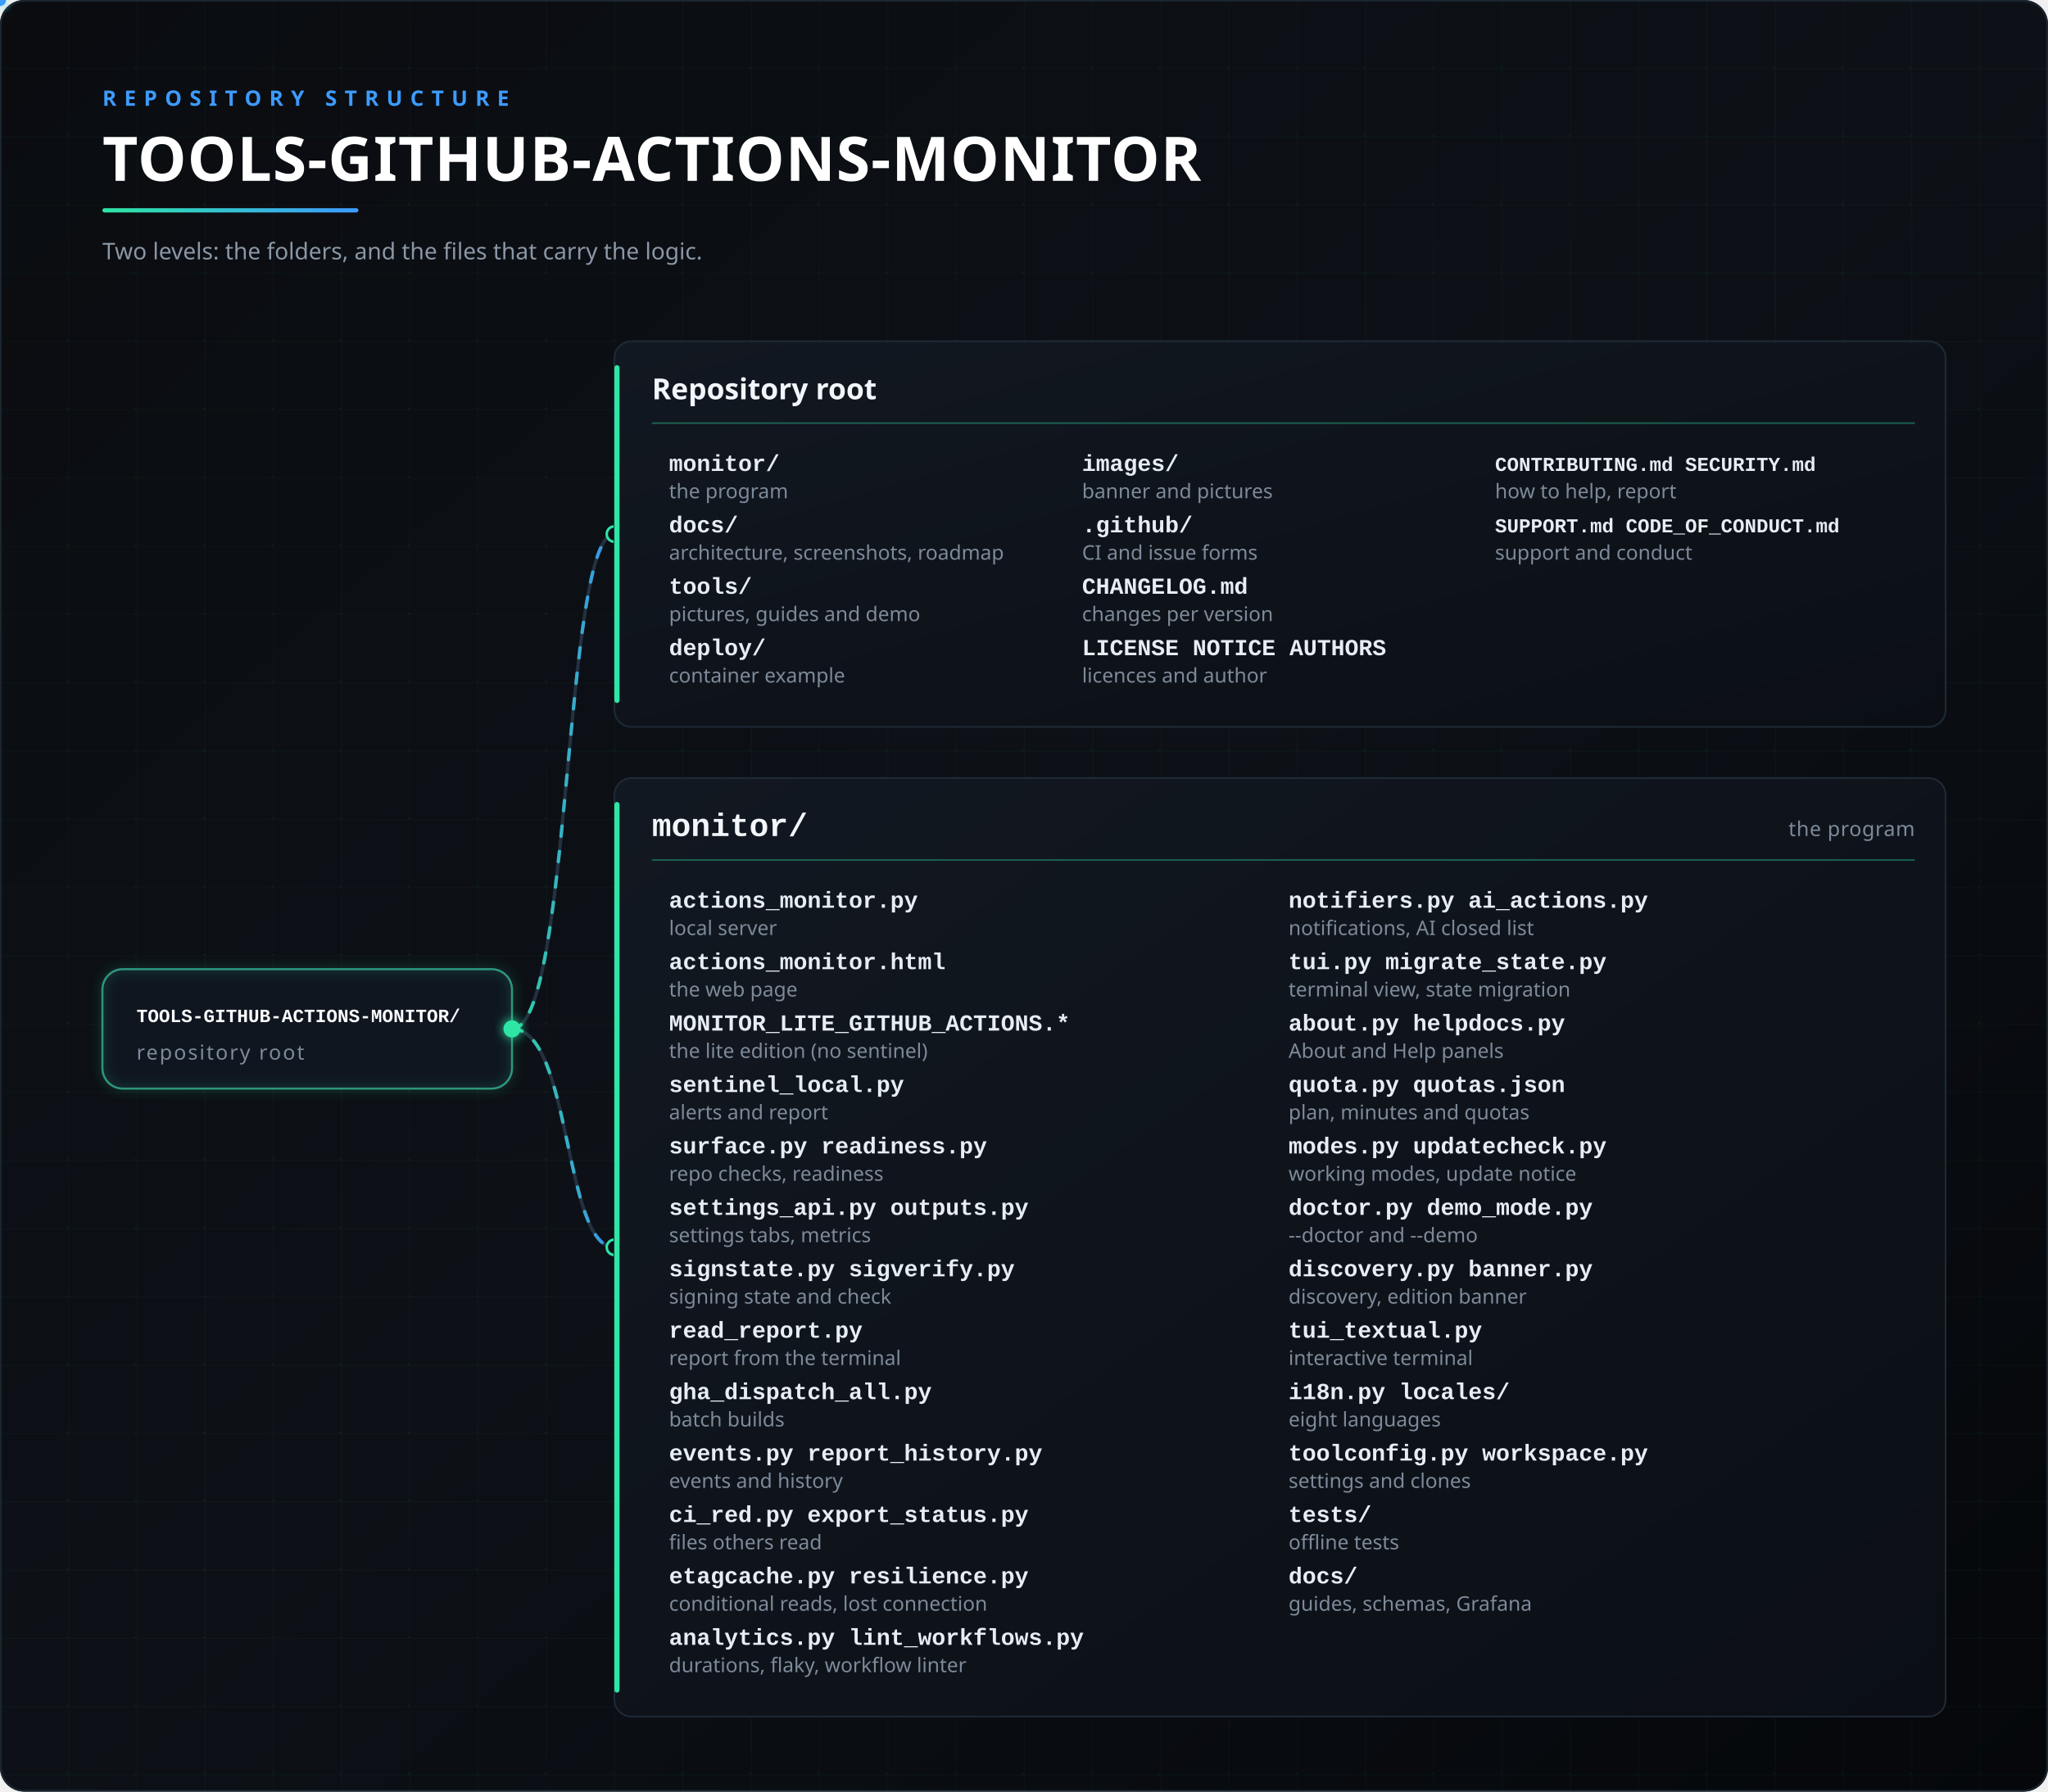
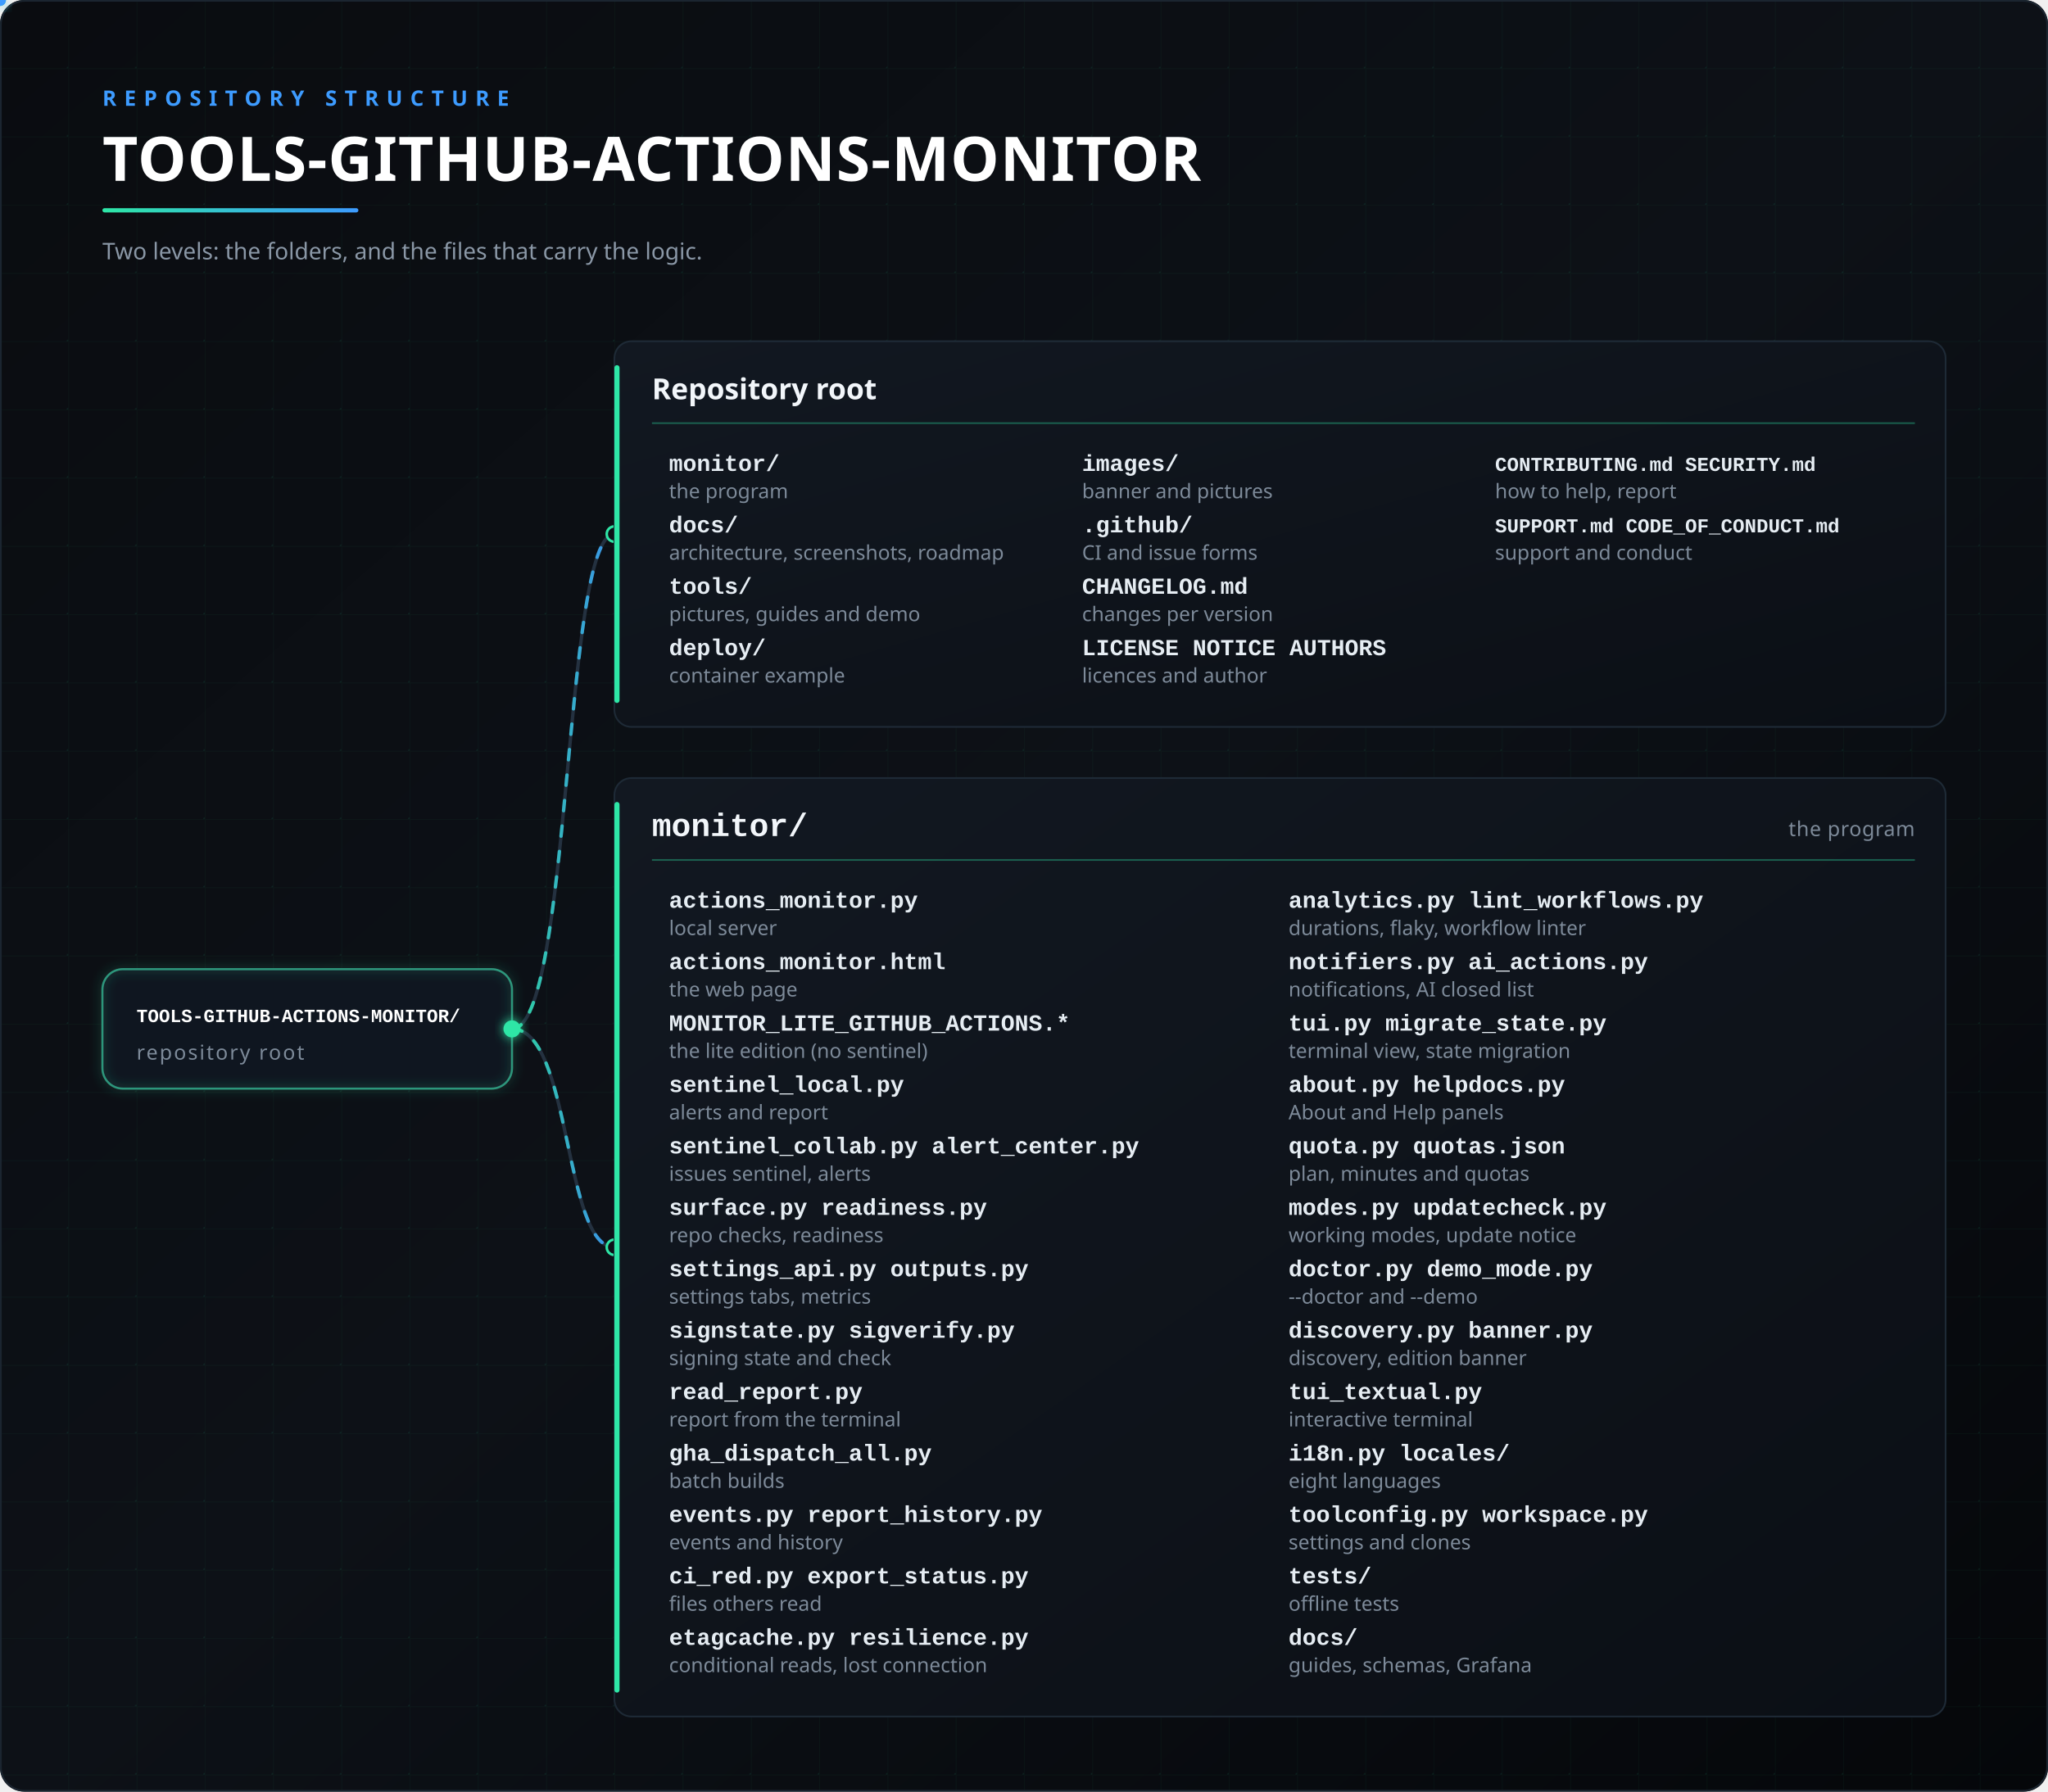
<svg xmlns="http://www.w3.org/2000/svg" viewBox="0 0 1200 1050" width="100%" role="img" aria-labelledby="t d">
  <defs>
    <linearGradient id="bg" x1="0" y1="0" x2="1" y2="1">
      <stop offset="0" stop-color="#0A0C10" />
      <stop offset="0.5" stop-color="#0D1117" />
      <stop offset="1" stop-color="#05070A" />
    </linearGradient>
    <linearGradient id="card" x1="0" y1="0" x2="1" y2="1">
      <stop offset="0" stop-color="#121821" />
      <stop offset="1" stop-color="#0B0F15" />
    </linearGradient>
    <linearGradient id="line" x1="0" y1="0" x2="1" y2="0">
      <stop offset="0" stop-color="#2EE6A6" />
      <stop offset="1" stop-color="#3D9BFF" />
    </linearGradient>
    <filter id="glow" x="-50%" y="-50%" width="200%" height="200%">
      <feGaussianBlur stdDeviation="3" result="b" />
      <feMerge>
        <feMergeNode in="b" />
        <feMergeNode in="SourceGraphic" />
      </feMerge>
    </filter>
    <pattern id="grid" width="40" height="40" patternUnits="userSpaceOnUse">
      <path d="M40 0H0V40" fill="none" stroke="#2EE6A6" stroke-opacity="0.035" />
      <circle cx="40" cy="40" r="1" fill="#2EE6A6" fill-opacity="0.09" />
    </pattern>
  </defs>
  <rect width="1200" height="1050" rx="14" fill="url(#bg)" />
  <rect width="1200" height="1050" rx="14" fill="url(#grid)" />
  <rect x="0.5" y="0.5" width="1199" height="1049" rx="14" fill="none" stroke="#1B2530" />
  <text x="60" y="62" font-family="'Segoe UI','Noto Sans','Noto Sans CJK SC','Microsoft YaHei','Yu Gothic','Helvetica Neue',Helvetica,Arial,sans-serif" font-size="12.5" font-weight="600" fill="#3D9BFF" text-anchor="start" letter-spacing="4.5">REPOSITORY STRUCTURE</text>
  <text x="60" y="106" font-family="'Segoe UI','Noto Sans','Noto Sans CJK SC','Microsoft YaHei','Yu Gothic','Helvetica Neue',Helvetica,Arial,sans-serif" font-size="36" font-weight="700" fill="#FFFFFF" text-anchor="start" letter-spacing="0.5">TOOLS-GITHUB-ACTIONS-MONITOR</text>
  <rect x="60" y="122" width="150" height="2.5" rx="1.25" fill="url(#line)">
    <animate attributeName="width" values="40;150;150" keyTimes="0;0.4;1" dur="3s" repeatCount="indefinite" />
  </rect>
  <text x="60" y="152" font-family="'Segoe UI','Noto Sans','Noto Sans CJK SC','Microsoft YaHei','Yu Gothic','Helvetica Neue',Helvetica,Arial,sans-serif" font-size="13.5" font-weight="400" fill="#8A97A6" text-anchor="start">Two levels: the folders, and the files that carry the logic.</text>
  <path id="c0" d="M300,603 C335,603 330,313 360,313" fill="none" stroke="#243140" stroke-width="2" />
  <path d="M300,603 C335,603 330,313 360,313" fill="none" stroke="url(#line)" stroke-width="2" stroke-linecap="round" stroke-dasharray="6 9" opacity="0.9">
    <animate attributeName="stroke-dashoffset" from="0" to="-30" dur="1.6s" repeatCount="indefinite" />
  </path>
  <circle cx="360" cy="313" r="4.5" fill="#0D1117" stroke="#2EE6A6" stroke-width="1.5" />
  <path id="c1" d="M300,603 C335,603 330,731 360,731" fill="none" stroke="#243140" stroke-width="2" />
  <path d="M300,603 C335,603 330,731 360,731" fill="none" stroke="url(#line)" stroke-width="2" stroke-linecap="round" stroke-dasharray="6 9" opacity="0.9">
    <animate attributeName="stroke-dashoffset" from="0" to="-30" dur="1.6s" repeatCount="indefinite" />
  </path>
  <circle cx="360" cy="731" r="4.5" fill="#0D1117" stroke="#2EE6A6" stroke-width="1.5" />
  <circle r="3.5" fill="#2EE6A6" filter="url(#glow)">
    <animateMotion dur="3.4s" repeatCount="indefinite">
      <mpath href="#c0" />
    </animateMotion>
  </circle>
  <circle r="3.5" fill="#3D9BFF" filter="url(#glow)">
    <animateMotion dur="4.2s" repeatCount="indefinite">
      <mpath href="#c1" />
    </animateMotion>
  </circle>
  <rect x="60" y="568" width="240" height="70" rx="12" fill="#0F1620" stroke="#2A3A4C" stroke-width="1.2" />
  <rect x="60" y="568" width="240" height="70" rx="12" fill="none" stroke="#2EE6A6" stroke-opacity="0.5" stroke-width="1.2" filter="url(#glow)">
    <animate attributeName="stroke-opacity" values="0.15;0.6;0.15" dur="3.6s" repeatCount="indefinite" />
  </rect>
  <text x="80" y="599" font-family="'JetBrains Mono','Cascadia Code','SFMono-Regular',Consolas,'Liberation Mono',monospace" font-size="10.9" font-weight="700" fill="#FFFFFF" text-anchor="start">TOOLS-GITHUB-ACTIONS-MONITOR/</text>
  <text x="80" y="621" font-family="'Segoe UI','Noto Sans','Noto Sans CJK SC','Microsoft YaHei','Yu Gothic','Helvetica Neue',Helvetica,Arial,sans-serif" font-size="12" font-weight="400" fill="#7D8A99" text-anchor="start" letter-spacing="1">repository root</text>
  <circle cx="300" cy="603" r="5" fill="#2EE6A6" filter="url(#glow)" />
  <rect x="360" y="200" width="780" height="226" rx="10" fill="url(#card)" stroke="#1E2A36" stroke-width="1" />
  <rect x="360" y="214" width="3" height="198" rx="1.5" fill="#2EE6A6">
    <animate attributeName="opacity" values="0.55;1;0.55" dur="4s" begin="0s" repeatCount="indefinite" />
  </rect>
  <text x="382" y="234" font-family="'Segoe UI','Noto Sans','Noto Sans CJK SC','Microsoft YaHei','Yu Gothic','Helvetica Neue',Helvetica,Arial,sans-serif" font-size="17" font-weight="700" fill="#F2F6FA" text-anchor="start">Repository root</text>
  <line x1="382" y1="248" x2="1122" y2="248" stroke="#2EE6A6" stroke-opacity="0.35" stroke-width="1" />
  <text x="392" y="276" font-family="'JetBrains Mono','Cascadia Code','SFMono-Regular',Consolas,'Liberation Mono',monospace" font-size="13.5" font-weight="600" fill="#E6EDF3" text-anchor="start">monitor/</text>
  <text x="392" y="292" font-family="'Segoe UI','Noto Sans','Noto Sans CJK SC','Microsoft YaHei','Yu Gothic','Helvetica Neue',Helvetica,Arial,sans-serif" font-size="11.8" font-weight="400" fill="#7D8A99" text-anchor="start">the program</text>
  <text x="392" y="312" font-family="'JetBrains Mono','Cascadia Code','SFMono-Regular',Consolas,'Liberation Mono',monospace" font-size="13.5" font-weight="600" fill="#E6EDF3" text-anchor="start">docs/</text>
  <text x="392" y="328" font-family="'Segoe UI','Noto Sans','Noto Sans CJK SC','Microsoft YaHei','Yu Gothic','Helvetica Neue',Helvetica,Arial,sans-serif" font-size="11.8" font-weight="400" fill="#7D8A99" text-anchor="start">architecture, screenshots, roadmap</text>
  <text x="392" y="348" font-family="'JetBrains Mono','Cascadia Code','SFMono-Regular',Consolas,'Liberation Mono',monospace" font-size="13.5" font-weight="600" fill="#E6EDF3" text-anchor="start">tools/</text>
  <text x="392" y="364" font-family="'Segoe UI','Noto Sans','Noto Sans CJK SC','Microsoft YaHei','Yu Gothic','Helvetica Neue',Helvetica,Arial,sans-serif" font-size="11.8" font-weight="400" fill="#7D8A99" text-anchor="start">pictures, guides and demo</text>
  <text x="392" y="384" font-family="'JetBrains Mono','Cascadia Code','SFMono-Regular',Consolas,'Liberation Mono',monospace" font-size="13.5" font-weight="600" fill="#E6EDF3" text-anchor="start">deploy/</text>
  <text x="392" y="400" font-family="'Segoe UI','Noto Sans','Noto Sans CJK SC','Microsoft YaHei','Yu Gothic','Helvetica Neue',Helvetica,Arial,sans-serif" font-size="11.8" font-weight="400" fill="#7D8A99" text-anchor="start">container example</text>
  <text x="634" y="276" font-family="'JetBrains Mono','Cascadia Code','SFMono-Regular',Consolas,'Liberation Mono',monospace" font-size="13.5" font-weight="600" fill="#E6EDF3" text-anchor="start">images/</text>
  <text x="634" y="292" font-family="'Segoe UI','Noto Sans','Noto Sans CJK SC','Microsoft YaHei','Yu Gothic','Helvetica Neue',Helvetica,Arial,sans-serif" font-size="11.8" font-weight="400" fill="#7D8A99" text-anchor="start">banner and pictures</text>
  <text x="634" y="312" font-family="'JetBrains Mono','Cascadia Code','SFMono-Regular',Consolas,'Liberation Mono',monospace" font-size="13.5" font-weight="600" fill="#E6EDF3" text-anchor="start">.github/</text>
  <text x="634" y="328" font-family="'Segoe UI','Noto Sans','Noto Sans CJK SC','Microsoft YaHei','Yu Gothic','Helvetica Neue',Helvetica,Arial,sans-serif" font-size="11.8" font-weight="400" fill="#7D8A99" text-anchor="start">CI and issue forms</text>
  <text x="634" y="348" font-family="'JetBrains Mono','Cascadia Code','SFMono-Regular',Consolas,'Liberation Mono',monospace" font-size="13.5" font-weight="600" fill="#E6EDF3" text-anchor="start">CHANGELOG.md</text>
  <text x="634" y="364" font-family="'Segoe UI','Noto Sans','Noto Sans CJK SC','Microsoft YaHei','Yu Gothic','Helvetica Neue',Helvetica,Arial,sans-serif" font-size="11.8" font-weight="400" fill="#7D8A99" text-anchor="start">changes per version</text>
  <text x="634" y="384" font-family="'JetBrains Mono','Cascadia Code','SFMono-Regular',Consolas,'Liberation Mono',monospace" font-size="13.5" font-weight="600" fill="#E6EDF3" text-anchor="start">LICENSE  NOTICE  AUTHORS</text>
  <text x="634" y="400" font-family="'Segoe UI','Noto Sans','Noto Sans CJK SC','Microsoft YaHei','Yu Gothic','Helvetica Neue',Helvetica,Arial,sans-serif" font-size="11.8" font-weight="400" fill="#7D8A99" text-anchor="start">licences and author</text>
  <text x="876" y="276" font-family="'JetBrains Mono','Cascadia Code','SFMono-Regular',Consolas,'Liberation Mono',monospace" font-size="11.6" font-weight="600" fill="#E6EDF3" text-anchor="start">CONTRIBUTING.md  SECURITY.md</text>
  <text x="876" y="292" font-family="'Segoe UI','Noto Sans','Noto Sans CJK SC','Microsoft YaHei','Yu Gothic','Helvetica Neue',Helvetica,Arial,sans-serif" font-size="11.8" font-weight="400" fill="#7D8A99" text-anchor="start">how to help, report</text>
  <text x="876" y="312" font-family="'JetBrains Mono','Cascadia Code','SFMono-Regular',Consolas,'Liberation Mono',monospace" font-size="11.6" font-weight="600" fill="#E6EDF3" text-anchor="start">SUPPORT.md  CODE_OF_CONDUCT.md</text>
  <text x="876" y="328" font-family="'Segoe UI','Noto Sans','Noto Sans CJK SC','Microsoft YaHei','Yu Gothic','Helvetica Neue',Helvetica,Arial,sans-serif" font-size="11.8" font-weight="400" fill="#7D8A99" text-anchor="start">support and conduct</text>
  <rect x="360" y="456" width="780" height="550" rx="10" fill="url(#card)" stroke="#1E2A36" stroke-width="1" />
  <rect x="360" y="470" width="3" height="522" rx="1.5" fill="#2EE6A6">
    <animate attributeName="opacity" values="0.55;1;0.55" dur="4s" begin="0.6s" repeatCount="indefinite" />
  </rect>
  <text x="382" y="490" font-family="'JetBrains Mono','Cascadia Code','SFMono-Regular',Consolas,'Liberation Mono',monospace" font-size="19" font-weight="700" fill="#F2F6FA" text-anchor="start">monitor/</text>
  <text x="1122" y="490" font-family="'Segoe UI','Noto Sans','Noto Sans CJK SC','Microsoft YaHei','Yu Gothic','Helvetica Neue',Helvetica,Arial,sans-serif" font-size="12" font-weight="400" fill="#7D8A99" text-anchor="end" letter-spacing="0.3">the program</text>
  <line x1="382" y1="504" x2="1122" y2="504" stroke="#2EE6A6" stroke-opacity="0.35" stroke-width="1" />
  <text x="392" y="532" font-family="'JetBrains Mono','Cascadia Code','SFMono-Regular',Consolas,'Liberation Mono',monospace" font-size="13.5" font-weight="600" fill="#E6EDF3" text-anchor="start">actions_monitor.py</text>
  <text x="392" y="548" font-family="'Segoe UI','Noto Sans','Noto Sans CJK SC','Microsoft YaHei','Yu Gothic','Helvetica Neue',Helvetica,Arial,sans-serif" font-size="11.8" font-weight="400" fill="#7D8A99" text-anchor="start">local server</text>
  <text x="392" y="568" font-family="'JetBrains Mono','Cascadia Code','SFMono-Regular',Consolas,'Liberation Mono',monospace" font-size="13.5" font-weight="600" fill="#E6EDF3" text-anchor="start">actions_monitor.html</text>
  <text x="392" y="584" font-family="'Segoe UI','Noto Sans','Noto Sans CJK SC','Microsoft YaHei','Yu Gothic','Helvetica Neue',Helvetica,Arial,sans-serif" font-size="11.8" font-weight="400" fill="#7D8A99" text-anchor="start">the web page</text>
  <text x="392" y="604" font-family="'JetBrains Mono','Cascadia Code','SFMono-Regular',Consolas,'Liberation Mono',monospace" font-size="13.5" font-weight="600" fill="#E6EDF3" text-anchor="start">MONITOR_LITE_GITHUB_ACTIONS.*</text>
  <text x="392" y="620" font-family="'Segoe UI','Noto Sans','Noto Sans CJK SC','Microsoft YaHei','Yu Gothic','Helvetica Neue',Helvetica,Arial,sans-serif" font-size="11.8" font-weight="400" fill="#7D8A99" text-anchor="start">the lite edition (no sentinel)</text>
  <text x="392" y="640" font-family="'JetBrains Mono','Cascadia Code','SFMono-Regular',Consolas,'Liberation Mono',monospace" font-size="13.5" font-weight="600" fill="#E6EDF3" text-anchor="start">sentinel_local.py</text>
  <text x="392" y="656" font-family="'Segoe UI','Noto Sans','Noto Sans CJK SC','Microsoft YaHei','Yu Gothic','Helvetica Neue',Helvetica,Arial,sans-serif" font-size="11.8" font-weight="400" fill="#7D8A99" text-anchor="start">alerts and report</text>
-   <text x="392" y="676" font-family="'JetBrains Mono','Cascadia Code','SFMono-Regular',Consolas,'Liberation Mono',monospace" font-size="13.5" font-weight="600" fill="#E6EDF3" text-anchor="start">surface.py  readiness.py</text>
-   <text x="392" y="692" font-family="'Segoe UI','Noto Sans','Noto Sans CJK SC','Microsoft YaHei','Yu Gothic','Helvetica Neue',Helvetica,Arial,sans-serif" font-size="11.8" font-weight="400" fill="#7D8A99" text-anchor="start">repo checks, readiness</text>
-   <text x="392" y="712" font-family="'JetBrains Mono','Cascadia Code','SFMono-Regular',Consolas,'Liberation Mono',monospace" font-size="13.5" font-weight="600" fill="#E6EDF3" text-anchor="start">settings_api.py  outputs.py</text>
-   <text x="392" y="728" font-family="'Segoe UI','Noto Sans','Noto Sans CJK SC','Microsoft YaHei','Yu Gothic','Helvetica Neue',Helvetica,Arial,sans-serif" font-size="11.8" font-weight="400" fill="#7D8A99" text-anchor="start">settings tabs, metrics</text>
-   <text x="392" y="748" font-family="'JetBrains Mono','Cascadia Code','SFMono-Regular',Consolas,'Liberation Mono',monospace" font-size="13.5" font-weight="600" fill="#E6EDF3" text-anchor="start">signstate.py  sigverify.py</text>
-   <text x="392" y="764" font-family="'Segoe UI','Noto Sans','Noto Sans CJK SC','Microsoft YaHei','Yu Gothic','Helvetica Neue',Helvetica,Arial,sans-serif" font-size="11.8" font-weight="400" fill="#7D8A99" text-anchor="start">signing state and check</text>
-   <text x="392" y="784" font-family="'JetBrains Mono','Cascadia Code','SFMono-Regular',Consolas,'Liberation Mono',monospace" font-size="13.5" font-weight="600" fill="#E6EDF3" text-anchor="start">read_report.py</text>
-   <text x="392" y="800" font-family="'Segoe UI','Noto Sans','Noto Sans CJK SC','Microsoft YaHei','Yu Gothic','Helvetica Neue',Helvetica,Arial,sans-serif" font-size="11.8" font-weight="400" fill="#7D8A99" text-anchor="start">report from the terminal</text>
-   <text x="392" y="820" font-family="'JetBrains Mono','Cascadia Code','SFMono-Regular',Consolas,'Liberation Mono',monospace" font-size="13.5" font-weight="600" fill="#E6EDF3" text-anchor="start">gha_dispatch_all.py</text>
-   <text x="392" y="836" font-family="'Segoe UI','Noto Sans','Noto Sans CJK SC','Microsoft YaHei','Yu Gothic','Helvetica Neue',Helvetica,Arial,sans-serif" font-size="11.8" font-weight="400" fill="#7D8A99" text-anchor="start">batch builds</text>
-   <text x="392" y="856" font-family="'JetBrains Mono','Cascadia Code','SFMono-Regular',Consolas,'Liberation Mono',monospace" font-size="13.5" font-weight="600" fill="#E6EDF3" text-anchor="start">events.py  report_history.py</text>
-   <text x="392" y="872" font-family="'Segoe UI','Noto Sans','Noto Sans CJK SC','Microsoft YaHei','Yu Gothic','Helvetica Neue',Helvetica,Arial,sans-serif" font-size="11.8" font-weight="400" fill="#7D8A99" text-anchor="start">events and history</text>
-   <text x="392" y="892" font-family="'JetBrains Mono','Cascadia Code','SFMono-Regular',Consolas,'Liberation Mono',monospace" font-size="13.5" font-weight="600" fill="#E6EDF3" text-anchor="start">ci_red.py  export_status.py</text>
-   <text x="392" y="908" font-family="'Segoe UI','Noto Sans','Noto Sans CJK SC','Microsoft YaHei','Yu Gothic','Helvetica Neue',Helvetica,Arial,sans-serif" font-size="11.8" font-weight="400" fill="#7D8A99" text-anchor="start">files others read</text>
-   <text x="392" y="928" font-family="'JetBrains Mono','Cascadia Code','SFMono-Regular',Consolas,'Liberation Mono',monospace" font-size="13.5" font-weight="600" fill="#E6EDF3" text-anchor="start">etagcache.py  resilience.py</text>
-   <text x="392" y="944" font-family="'Segoe UI','Noto Sans','Noto Sans CJK SC','Microsoft YaHei','Yu Gothic','Helvetica Neue',Helvetica,Arial,sans-serif" font-size="11.8" font-weight="400" fill="#7D8A99" text-anchor="start">conditional reads, lost connection</text>
-   <text x="392" y="964" font-family="'JetBrains Mono','Cascadia Code','SFMono-Regular',Consolas,'Liberation Mono',monospace" font-size="13.5" font-weight="600" fill="#E6EDF3" text-anchor="start">analytics.py  lint_workflows.py</text>
-   <text x="392" y="980" font-family="'Segoe UI','Noto Sans','Noto Sans CJK SC','Microsoft YaHei','Yu Gothic','Helvetica Neue',Helvetica,Arial,sans-serif" font-size="11.8" font-weight="400" fill="#7D8A99" text-anchor="start">durations, flaky, workflow linter</text>
-   <text x="755" y="532" font-family="'JetBrains Mono','Cascadia Code','SFMono-Regular',Consolas,'Liberation Mono',monospace" font-size="13.5" font-weight="600" fill="#E6EDF3" text-anchor="start">notifiers.py  ai_actions.py</text>
-   <text x="755" y="548" font-family="'Segoe UI','Noto Sans','Noto Sans CJK SC','Microsoft YaHei','Yu Gothic','Helvetica Neue',Helvetica,Arial,sans-serif" font-size="11.8" font-weight="400" fill="#7D8A99" text-anchor="start">notifications, AI closed list</text>
-   <text x="755" y="568" font-family="'JetBrains Mono','Cascadia Code','SFMono-Regular',Consolas,'Liberation Mono',monospace" font-size="13.5" font-weight="600" fill="#E6EDF3" text-anchor="start">tui.py  migrate_state.py</text>
-   <text x="755" y="584" font-family="'Segoe UI','Noto Sans','Noto Sans CJK SC','Microsoft YaHei','Yu Gothic','Helvetica Neue',Helvetica,Arial,sans-serif" font-size="11.8" font-weight="400" fill="#7D8A99" text-anchor="start">terminal view, state migration</text>
-   <text x="755" y="604" font-family="'JetBrains Mono','Cascadia Code','SFMono-Regular',Consolas,'Liberation Mono',monospace" font-size="13.5" font-weight="600" fill="#E6EDF3" text-anchor="start">about.py  helpdocs.py</text>
-   <text x="755" y="620" font-family="'Segoe UI','Noto Sans','Noto Sans CJK SC','Microsoft YaHei','Yu Gothic','Helvetica Neue',Helvetica,Arial,sans-serif" font-size="11.8" font-weight="400" fill="#7D8A99" text-anchor="start">About and Help panels</text>
-   <text x="755" y="640" font-family="'JetBrains Mono','Cascadia Code','SFMono-Regular',Consolas,'Liberation Mono',monospace" font-size="13.5" font-weight="600" fill="#E6EDF3" text-anchor="start">quota.py  quotas.json</text>
-   <text x="755" y="656" font-family="'Segoe UI','Noto Sans','Noto Sans CJK SC','Microsoft YaHei','Yu Gothic','Helvetica Neue',Helvetica,Arial,sans-serif" font-size="11.8" font-weight="400" fill="#7D8A99" text-anchor="start">plan, minutes and quotas</text>
-   <text x="755" y="676" font-family="'JetBrains Mono','Cascadia Code','SFMono-Regular',Consolas,'Liberation Mono',monospace" font-size="13.5" font-weight="600" fill="#E6EDF3" text-anchor="start">modes.py  updatecheck.py</text>
-   <text x="755" y="692" font-family="'Segoe UI','Noto Sans','Noto Sans CJK SC','Microsoft YaHei','Yu Gothic','Helvetica Neue',Helvetica,Arial,sans-serif" font-size="11.8" font-weight="400" fill="#7D8A99" text-anchor="start">working modes, update notice</text>
-   <text x="755" y="712" font-family="'JetBrains Mono','Cascadia Code','SFMono-Regular',Consolas,'Liberation Mono',monospace" font-size="13.5" font-weight="600" fill="#E6EDF3" text-anchor="start">doctor.py  demo_mode.py</text>
-   <text x="755" y="728" font-family="'Segoe UI','Noto Sans','Noto Sans CJK SC','Microsoft YaHei','Yu Gothic','Helvetica Neue',Helvetica,Arial,sans-serif" font-size="11.8" font-weight="400" fill="#7D8A99" text-anchor="start">--doctor and --demo</text>
-   <text x="755" y="748" font-family="'JetBrains Mono','Cascadia Code','SFMono-Regular',Consolas,'Liberation Mono',monospace" font-size="13.5" font-weight="600" fill="#E6EDF3" text-anchor="start">discovery.py  banner.py</text>
-   <text x="755" y="764" font-family="'Segoe UI','Noto Sans','Noto Sans CJK SC','Microsoft YaHei','Yu Gothic','Helvetica Neue',Helvetica,Arial,sans-serif" font-size="11.8" font-weight="400" fill="#7D8A99" text-anchor="start">discovery, edition banner</text>
-   <text x="755" y="784" font-family="'JetBrains Mono','Cascadia Code','SFMono-Regular',Consolas,'Liberation Mono',monospace" font-size="13.5" font-weight="600" fill="#E6EDF3" text-anchor="start">tui_textual.py</text>
-   <text x="755" y="800" font-family="'Segoe UI','Noto Sans','Noto Sans CJK SC','Microsoft YaHei','Yu Gothic','Helvetica Neue',Helvetica,Arial,sans-serif" font-size="11.8" font-weight="400" fill="#7D8A99" text-anchor="start">interactive terminal</text>
-   <text x="755" y="820" font-family="'JetBrains Mono','Cascadia Code','SFMono-Regular',Consolas,'Liberation Mono',monospace" font-size="13.5" font-weight="600" fill="#E6EDF3" text-anchor="start">i18n.py  locales/</text>
-   <text x="755" y="836" font-family="'Segoe UI','Noto Sans','Noto Sans CJK SC','Microsoft YaHei','Yu Gothic','Helvetica Neue',Helvetica,Arial,sans-serif" font-size="11.8" font-weight="400" fill="#7D8A99" text-anchor="start">eight languages</text>
-   <text x="755" y="856" font-family="'JetBrains Mono','Cascadia Code','SFMono-Regular',Consolas,'Liberation Mono',monospace" font-size="13.5" font-weight="600" fill="#E6EDF3" text-anchor="start">toolconfig.py  workspace.py</text>
-   <text x="755" y="872" font-family="'Segoe UI','Noto Sans','Noto Sans CJK SC','Microsoft YaHei','Yu Gothic','Helvetica Neue',Helvetica,Arial,sans-serif" font-size="11.8" font-weight="400" fill="#7D8A99" text-anchor="start">settings and clones</text>
-   <text x="755" y="892" font-family="'JetBrains Mono','Cascadia Code','SFMono-Regular',Consolas,'Liberation Mono',monospace" font-size="13.5" font-weight="600" fill="#E6EDF3" text-anchor="start">tests/</text>
-   <text x="755" y="908" font-family="'Segoe UI','Noto Sans','Noto Sans CJK SC','Microsoft YaHei','Yu Gothic','Helvetica Neue',Helvetica,Arial,sans-serif" font-size="11.8" font-weight="400" fill="#7D8A99" text-anchor="start">offline tests</text>
-   <text x="755" y="928" font-family="'JetBrains Mono','Cascadia Code','SFMono-Regular',Consolas,'Liberation Mono',monospace" font-size="13.5" font-weight="600" fill="#E6EDF3" text-anchor="start">docs/</text>
-   <text x="755" y="944" font-family="'Segoe UI','Noto Sans','Noto Sans CJK SC','Microsoft YaHei','Yu Gothic','Helvetica Neue',Helvetica,Arial,sans-serif" font-size="11.8" font-weight="400" fill="#7D8A99" text-anchor="start">guides, schemas, Grafana</text>
+   <text x="392" y="676" font-family="'JetBrains Mono','Cascadia Code','SFMono-Regular',Consolas,'Liberation Mono',monospace" font-size="13.5" font-weight="600" fill="#E6EDF3" text-anchor="start">sentinel_collab.py  alert_center.py</text>
+   <text x="392" y="692" font-family="'Segoe UI','Noto Sans','Noto Sans CJK SC','Microsoft YaHei','Yu Gothic','Helvetica Neue',Helvetica,Arial,sans-serif" font-size="11.8" font-weight="400" fill="#7D8A99" text-anchor="start">issues sentinel, alerts</text>
+   <text x="392" y="712" font-family="'JetBrains Mono','Cascadia Code','SFMono-Regular',Consolas,'Liberation Mono',monospace" font-size="13.5" font-weight="600" fill="#E6EDF3" text-anchor="start">surface.py  readiness.py</text>
+   <text x="392" y="728" font-family="'Segoe UI','Noto Sans','Noto Sans CJK SC','Microsoft YaHei','Yu Gothic','Helvetica Neue',Helvetica,Arial,sans-serif" font-size="11.8" font-weight="400" fill="#7D8A99" text-anchor="start">repo checks, readiness</text>
+   <text x="392" y="748" font-family="'JetBrains Mono','Cascadia Code','SFMono-Regular',Consolas,'Liberation Mono',monospace" font-size="13.5" font-weight="600" fill="#E6EDF3" text-anchor="start">settings_api.py  outputs.py</text>
+   <text x="392" y="764" font-family="'Segoe UI','Noto Sans','Noto Sans CJK SC','Microsoft YaHei','Yu Gothic','Helvetica Neue',Helvetica,Arial,sans-serif" font-size="11.8" font-weight="400" fill="#7D8A99" text-anchor="start">settings tabs, metrics</text>
+   <text x="392" y="784" font-family="'JetBrains Mono','Cascadia Code','SFMono-Regular',Consolas,'Liberation Mono',monospace" font-size="13.5" font-weight="600" fill="#E6EDF3" text-anchor="start">signstate.py  sigverify.py</text>
+   <text x="392" y="800" font-family="'Segoe UI','Noto Sans','Noto Sans CJK SC','Microsoft YaHei','Yu Gothic','Helvetica Neue',Helvetica,Arial,sans-serif" font-size="11.8" font-weight="400" fill="#7D8A99" text-anchor="start">signing state and check</text>
+   <text x="392" y="820" font-family="'JetBrains Mono','Cascadia Code','SFMono-Regular',Consolas,'Liberation Mono',monospace" font-size="13.5" font-weight="600" fill="#E6EDF3" text-anchor="start">read_report.py</text>
+   <text x="392" y="836" font-family="'Segoe UI','Noto Sans','Noto Sans CJK SC','Microsoft YaHei','Yu Gothic','Helvetica Neue',Helvetica,Arial,sans-serif" font-size="11.8" font-weight="400" fill="#7D8A99" text-anchor="start">report from the terminal</text>
+   <text x="392" y="856" font-family="'JetBrains Mono','Cascadia Code','SFMono-Regular',Consolas,'Liberation Mono',monospace" font-size="13.5" font-weight="600" fill="#E6EDF3" text-anchor="start">gha_dispatch_all.py</text>
+   <text x="392" y="872" font-family="'Segoe UI','Noto Sans','Noto Sans CJK SC','Microsoft YaHei','Yu Gothic','Helvetica Neue',Helvetica,Arial,sans-serif" font-size="11.8" font-weight="400" fill="#7D8A99" text-anchor="start">batch builds</text>
+   <text x="392" y="892" font-family="'JetBrains Mono','Cascadia Code','SFMono-Regular',Consolas,'Liberation Mono',monospace" font-size="13.5" font-weight="600" fill="#E6EDF3" text-anchor="start">events.py  report_history.py</text>
+   <text x="392" y="908" font-family="'Segoe UI','Noto Sans','Noto Sans CJK SC','Microsoft YaHei','Yu Gothic','Helvetica Neue',Helvetica,Arial,sans-serif" font-size="11.8" font-weight="400" fill="#7D8A99" text-anchor="start">events and history</text>
+   <text x="392" y="928" font-family="'JetBrains Mono','Cascadia Code','SFMono-Regular',Consolas,'Liberation Mono',monospace" font-size="13.5" font-weight="600" fill="#E6EDF3" text-anchor="start">ci_red.py  export_status.py</text>
+   <text x="392" y="944" font-family="'Segoe UI','Noto Sans','Noto Sans CJK SC','Microsoft YaHei','Yu Gothic','Helvetica Neue',Helvetica,Arial,sans-serif" font-size="11.8" font-weight="400" fill="#7D8A99" text-anchor="start">files others read</text>
+   <text x="392" y="964" font-family="'JetBrains Mono','Cascadia Code','SFMono-Regular',Consolas,'Liberation Mono',monospace" font-size="13.5" font-weight="600" fill="#E6EDF3" text-anchor="start">etagcache.py  resilience.py</text>
+   <text x="392" y="980" font-family="'Segoe UI','Noto Sans','Noto Sans CJK SC','Microsoft YaHei','Yu Gothic','Helvetica Neue',Helvetica,Arial,sans-serif" font-size="11.8" font-weight="400" fill="#7D8A99" text-anchor="start">conditional reads, lost connection</text>
+   <text x="755" y="532" font-family="'JetBrains Mono','Cascadia Code','SFMono-Regular',Consolas,'Liberation Mono',monospace" font-size="13.5" font-weight="600" fill="#E6EDF3" text-anchor="start">analytics.py  lint_workflows.py</text>
+   <text x="755" y="548" font-family="'Segoe UI','Noto Sans','Noto Sans CJK SC','Microsoft YaHei','Yu Gothic','Helvetica Neue',Helvetica,Arial,sans-serif" font-size="11.8" font-weight="400" fill="#7D8A99" text-anchor="start">durations, flaky, workflow linter</text>
+   <text x="755" y="568" font-family="'JetBrains Mono','Cascadia Code','SFMono-Regular',Consolas,'Liberation Mono',monospace" font-size="13.5" font-weight="600" fill="#E6EDF3" text-anchor="start">notifiers.py  ai_actions.py</text>
+   <text x="755" y="584" font-family="'Segoe UI','Noto Sans','Noto Sans CJK SC','Microsoft YaHei','Yu Gothic','Helvetica Neue',Helvetica,Arial,sans-serif" font-size="11.8" font-weight="400" fill="#7D8A99" text-anchor="start">notifications, AI closed list</text>
+   <text x="755" y="604" font-family="'JetBrains Mono','Cascadia Code','SFMono-Regular',Consolas,'Liberation Mono',monospace" font-size="13.5" font-weight="600" fill="#E6EDF3" text-anchor="start">tui.py  migrate_state.py</text>
+   <text x="755" y="620" font-family="'Segoe UI','Noto Sans','Noto Sans CJK SC','Microsoft YaHei','Yu Gothic','Helvetica Neue',Helvetica,Arial,sans-serif" font-size="11.8" font-weight="400" fill="#7D8A99" text-anchor="start">terminal view, state migration</text>
+   <text x="755" y="640" font-family="'JetBrains Mono','Cascadia Code','SFMono-Regular',Consolas,'Liberation Mono',monospace" font-size="13.5" font-weight="600" fill="#E6EDF3" text-anchor="start">about.py  helpdocs.py</text>
+   <text x="755" y="656" font-family="'Segoe UI','Noto Sans','Noto Sans CJK SC','Microsoft YaHei','Yu Gothic','Helvetica Neue',Helvetica,Arial,sans-serif" font-size="11.8" font-weight="400" fill="#7D8A99" text-anchor="start">About and Help panels</text>
+   <text x="755" y="676" font-family="'JetBrains Mono','Cascadia Code','SFMono-Regular',Consolas,'Liberation Mono',monospace" font-size="13.5" font-weight="600" fill="#E6EDF3" text-anchor="start">quota.py  quotas.json</text>
+   <text x="755" y="692" font-family="'Segoe UI','Noto Sans','Noto Sans CJK SC','Microsoft YaHei','Yu Gothic','Helvetica Neue',Helvetica,Arial,sans-serif" font-size="11.8" font-weight="400" fill="#7D8A99" text-anchor="start">plan, minutes and quotas</text>
+   <text x="755" y="712" font-family="'JetBrains Mono','Cascadia Code','SFMono-Regular',Consolas,'Liberation Mono',monospace" font-size="13.5" font-weight="600" fill="#E6EDF3" text-anchor="start">modes.py  updatecheck.py</text>
+   <text x="755" y="728" font-family="'Segoe UI','Noto Sans','Noto Sans CJK SC','Microsoft YaHei','Yu Gothic','Helvetica Neue',Helvetica,Arial,sans-serif" font-size="11.8" font-weight="400" fill="#7D8A99" text-anchor="start">working modes, update notice</text>
+   <text x="755" y="748" font-family="'JetBrains Mono','Cascadia Code','SFMono-Regular',Consolas,'Liberation Mono',monospace" font-size="13.5" font-weight="600" fill="#E6EDF3" text-anchor="start">doctor.py  demo_mode.py</text>
+   <text x="755" y="764" font-family="'Segoe UI','Noto Sans','Noto Sans CJK SC','Microsoft YaHei','Yu Gothic','Helvetica Neue',Helvetica,Arial,sans-serif" font-size="11.8" font-weight="400" fill="#7D8A99" text-anchor="start">--doctor and --demo</text>
+   <text x="755" y="784" font-family="'JetBrains Mono','Cascadia Code','SFMono-Regular',Consolas,'Liberation Mono',monospace" font-size="13.5" font-weight="600" fill="#E6EDF3" text-anchor="start">discovery.py  banner.py</text>
+   <text x="755" y="800" font-family="'Segoe UI','Noto Sans','Noto Sans CJK SC','Microsoft YaHei','Yu Gothic','Helvetica Neue',Helvetica,Arial,sans-serif" font-size="11.8" font-weight="400" fill="#7D8A99" text-anchor="start">discovery, edition banner</text>
+   <text x="755" y="820" font-family="'JetBrains Mono','Cascadia Code','SFMono-Regular',Consolas,'Liberation Mono',monospace" font-size="13.5" font-weight="600" fill="#E6EDF3" text-anchor="start">tui_textual.py</text>
+   <text x="755" y="836" font-family="'Segoe UI','Noto Sans','Noto Sans CJK SC','Microsoft YaHei','Yu Gothic','Helvetica Neue',Helvetica,Arial,sans-serif" font-size="11.8" font-weight="400" fill="#7D8A99" text-anchor="start">interactive terminal</text>
+   <text x="755" y="856" font-family="'JetBrains Mono','Cascadia Code','SFMono-Regular',Consolas,'Liberation Mono',monospace" font-size="13.5" font-weight="600" fill="#E6EDF3" text-anchor="start">i18n.py  locales/</text>
+   <text x="755" y="872" font-family="'Segoe UI','Noto Sans','Noto Sans CJK SC','Microsoft YaHei','Yu Gothic','Helvetica Neue',Helvetica,Arial,sans-serif" font-size="11.8" font-weight="400" fill="#7D8A99" text-anchor="start">eight languages</text>
+   <text x="755" y="892" font-family="'JetBrains Mono','Cascadia Code','SFMono-Regular',Consolas,'Liberation Mono',monospace" font-size="13.5" font-weight="600" fill="#E6EDF3" text-anchor="start">toolconfig.py  workspace.py</text>
+   <text x="755" y="908" font-family="'Segoe UI','Noto Sans','Noto Sans CJK SC','Microsoft YaHei','Yu Gothic','Helvetica Neue',Helvetica,Arial,sans-serif" font-size="11.8" font-weight="400" fill="#7D8A99" text-anchor="start">settings and clones</text>
+   <text x="755" y="928" font-family="'JetBrains Mono','Cascadia Code','SFMono-Regular',Consolas,'Liberation Mono',monospace" font-size="13.5" font-weight="600" fill="#E6EDF3" text-anchor="start">tests/</text>
+   <text x="755" y="944" font-family="'Segoe UI','Noto Sans','Noto Sans CJK SC','Microsoft YaHei','Yu Gothic','Helvetica Neue',Helvetica,Arial,sans-serif" font-size="11.8" font-weight="400" fill="#7D8A99" text-anchor="start">offline tests</text>
+   <text x="755" y="964" font-family="'JetBrains Mono','Cascadia Code','SFMono-Regular',Consolas,'Liberation Mono',monospace" font-size="13.5" font-weight="600" fill="#E6EDF3" text-anchor="start">docs/</text>
+   <text x="755" y="980" font-family="'Segoe UI','Noto Sans','Noto Sans CJK SC','Microsoft YaHei','Yu Gothic','Helvetica Neue',Helvetica,Arial,sans-serif" font-size="11.8" font-weight="400" fill="#7D8A99" text-anchor="start">guides, schemas, Grafana</text>
</svg>
